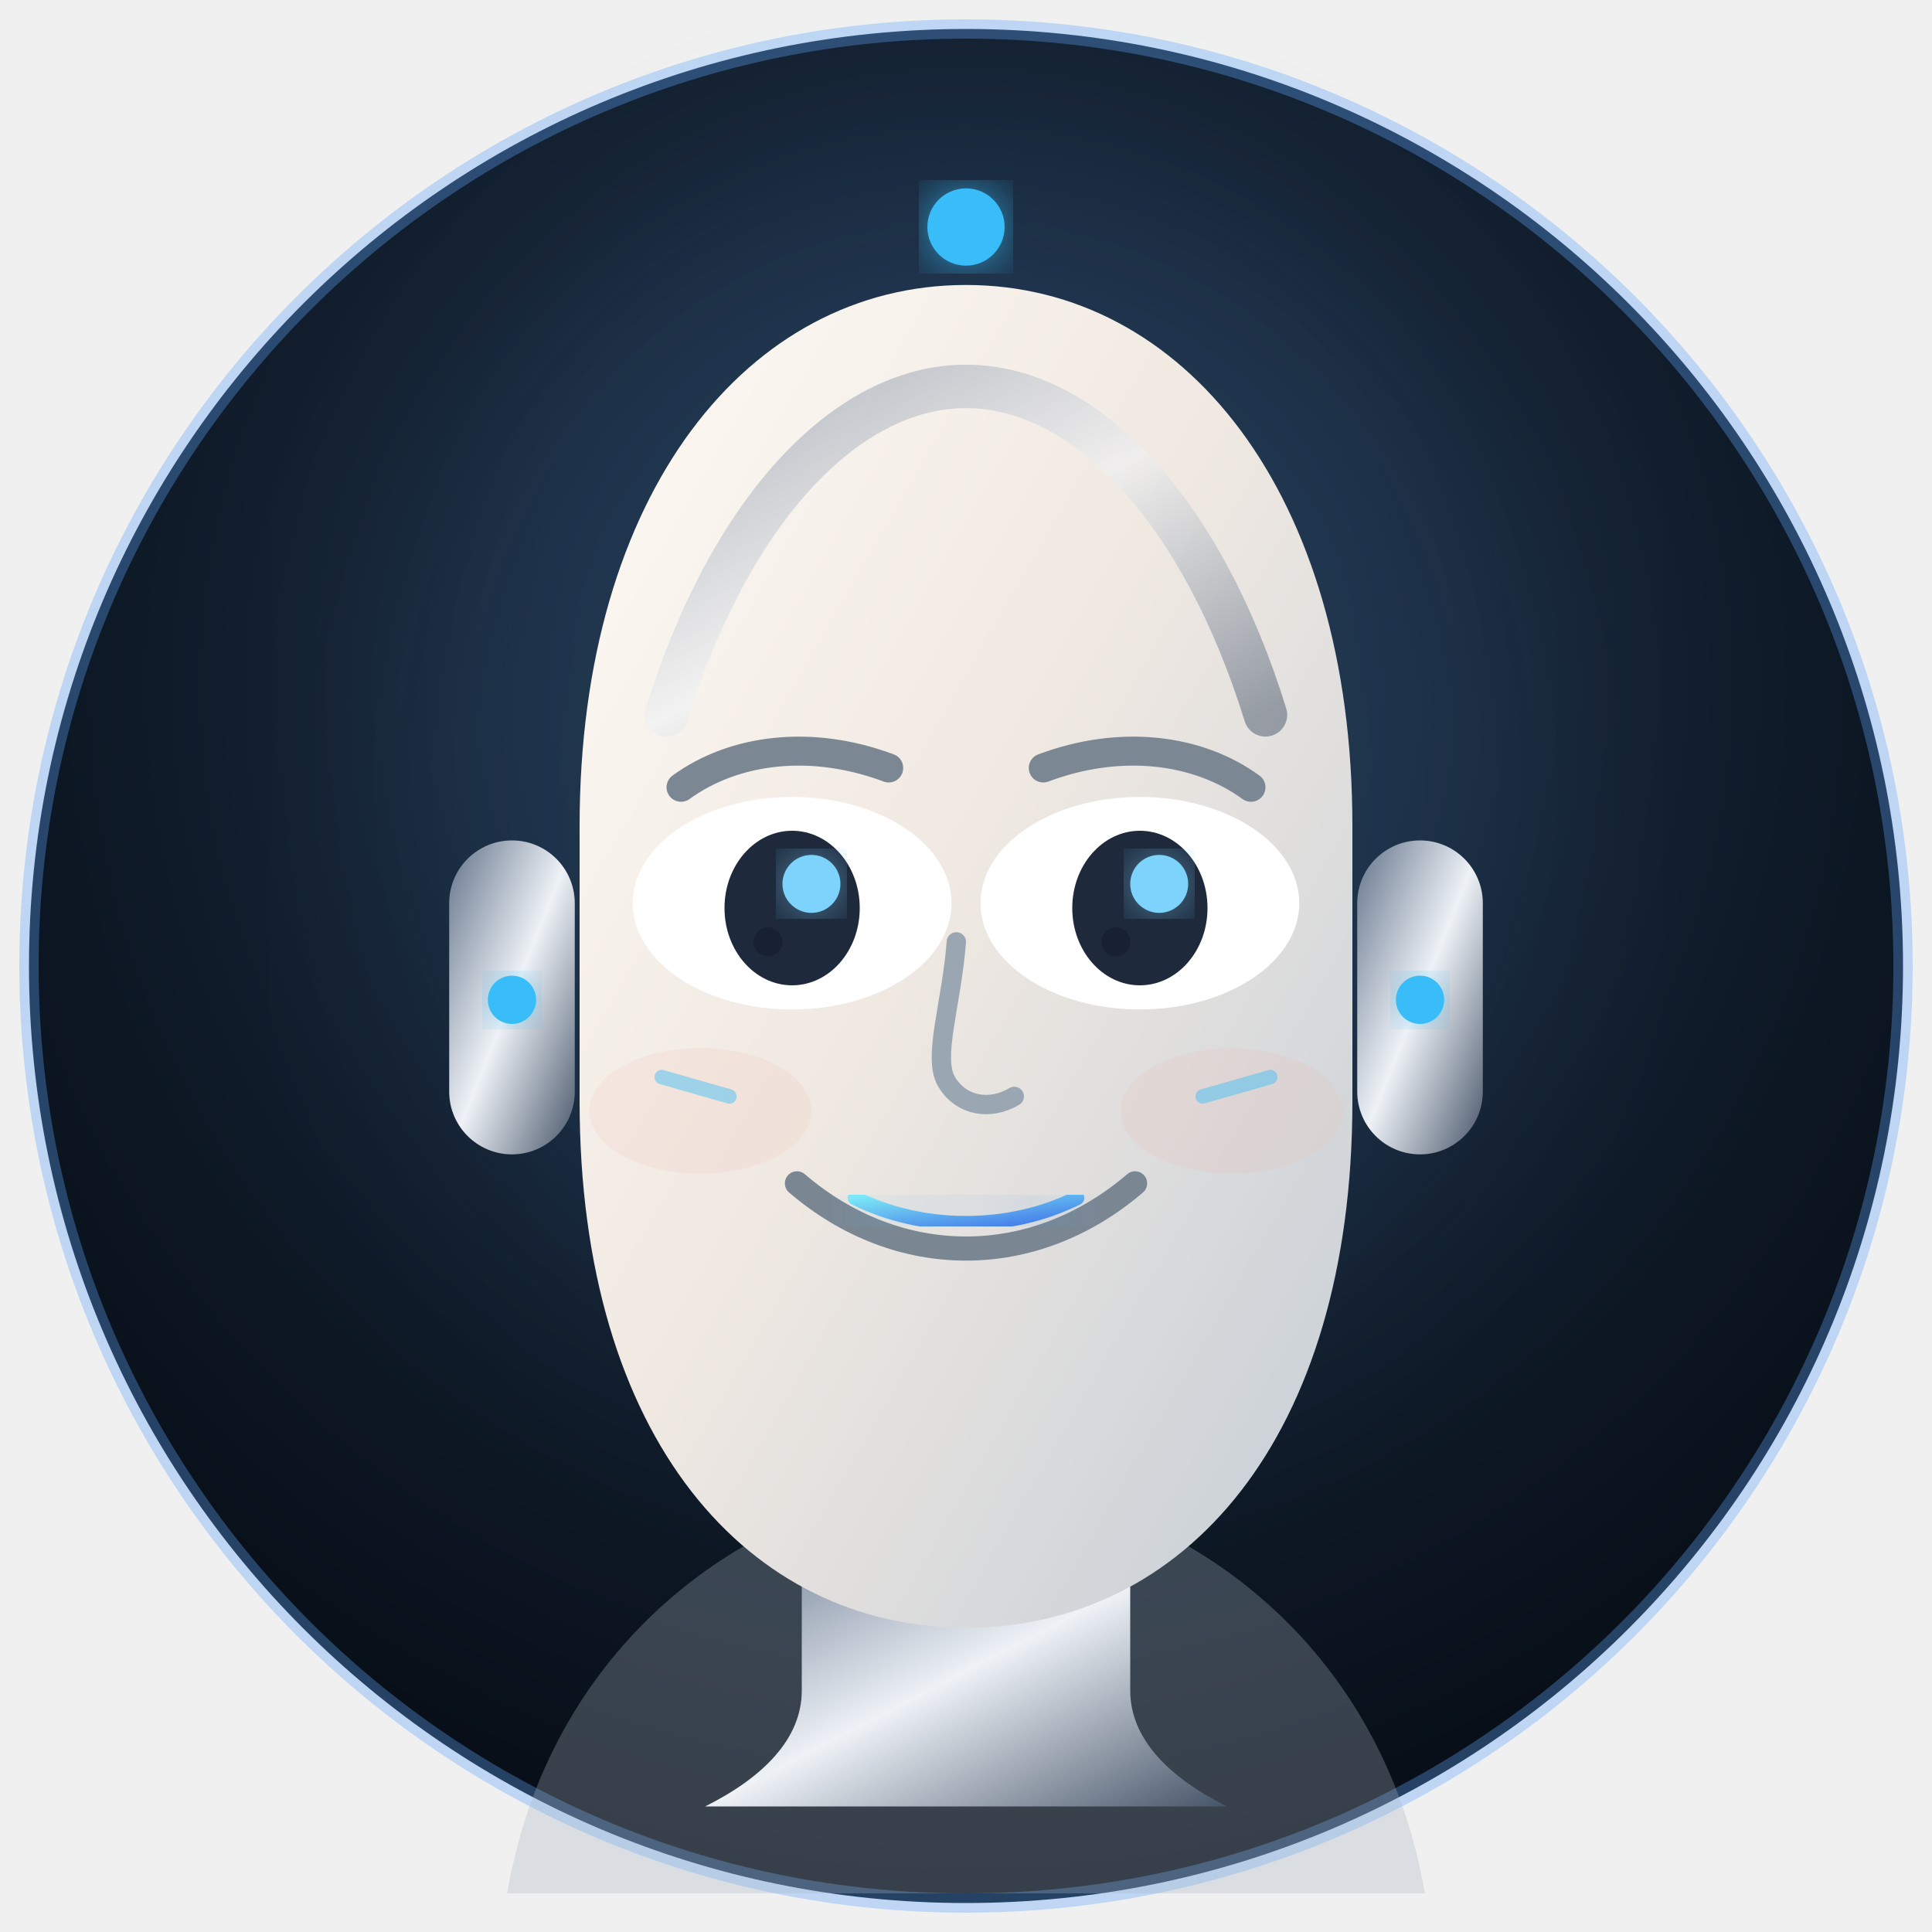
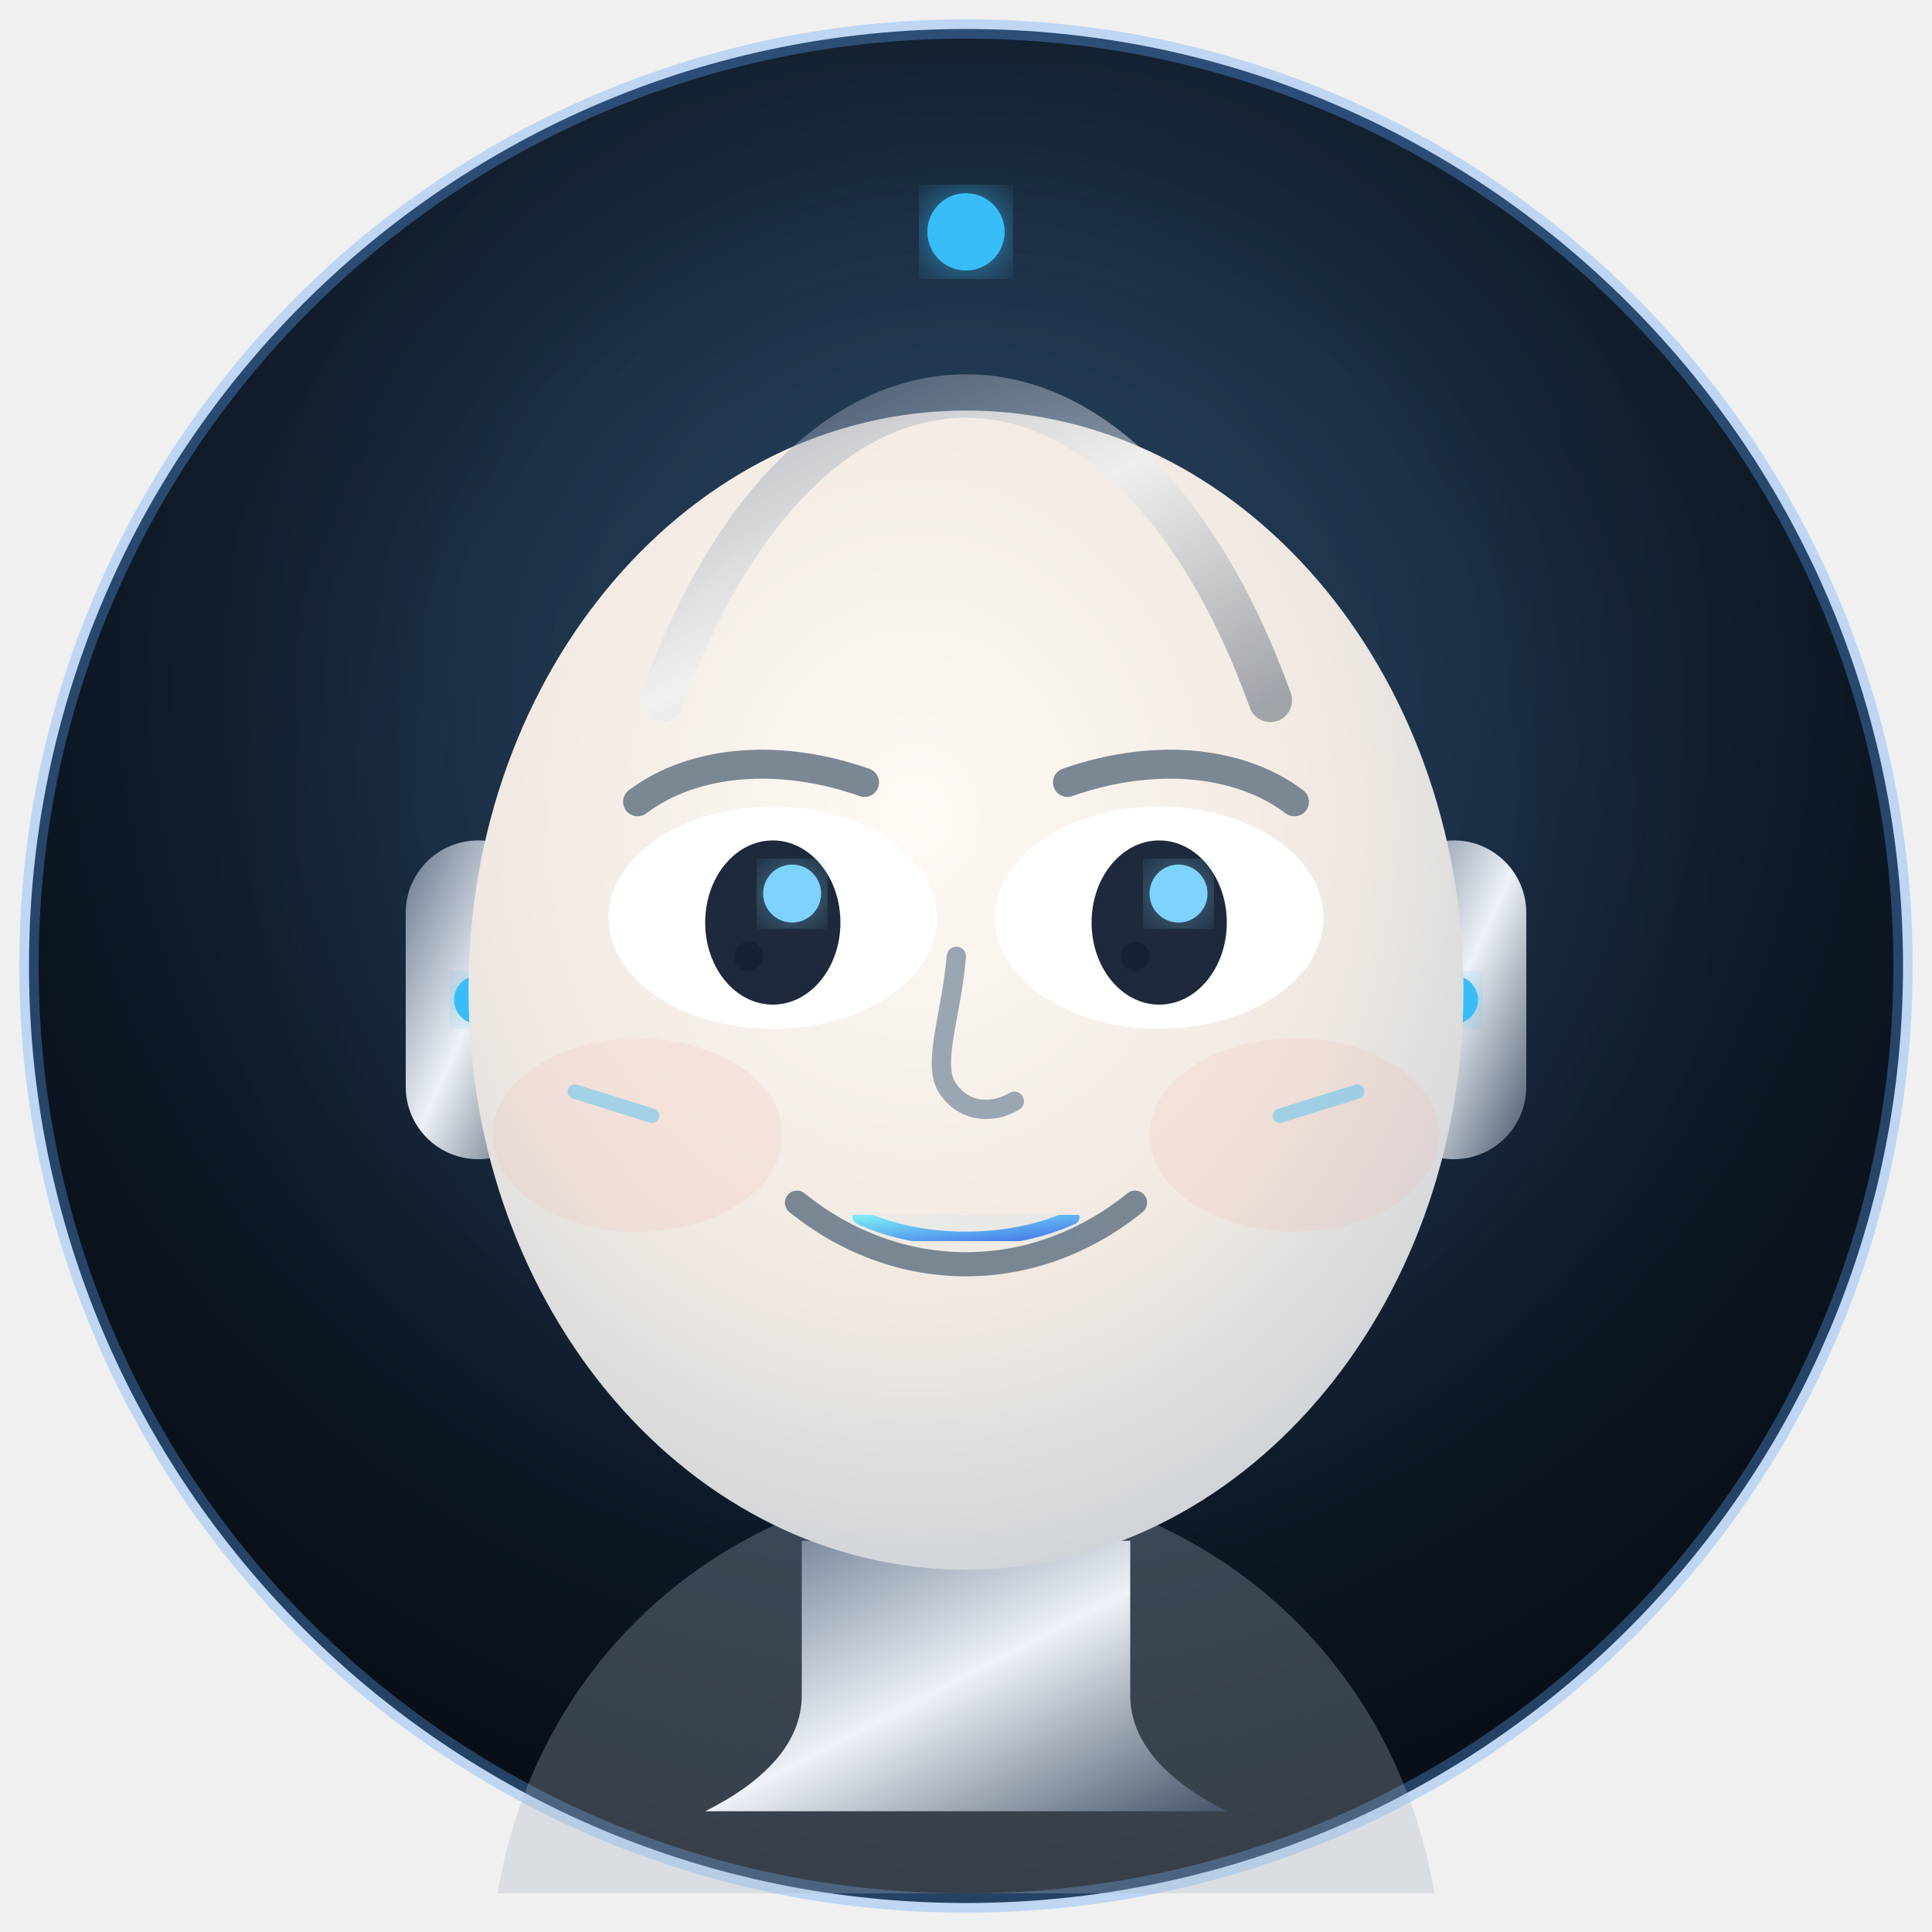
<svg xmlns="http://www.w3.org/2000/svg" viewBox="0 0 400 400" role="img" aria-labelledby="title desc">
  <defs>
    <radialGradient id="bg" cx="50%" cy="35%" r="78%">
      <stop offset="0" stop-color="#243b53" />
      <stop offset=".62" stop-color="#0d1724" />
      <stop offset="1" stop-color="#02060b" />
    </radialGradient>
-     <linearGradient id="skin" x1="0" y1="0" x2="1" y2="1">
-       <stop stop-color="#fffaf5" />
-       <stop offset=".46" stop-color="#f0e9e2" />
+     <radialGradient id="skin" cx="45%" cy="35%" r="75%">
+       <stop offset="0" stop-color="#fffaf5" />
+       <stop offset=".58" stop-color="#f0e9e2" />
      <stop offset="1" stop-color="#c4cdd6" />
-     </linearGradient>
+     </radialGradient>
    <linearGradient id="metal" x1="0" y1="0" x2="1" y2="1">
      <stop stop-color="#64748b" />
      <stop offset=".5" stop-color="#eef2f7" />
      <stop offset="1" stop-color="#475569" />
    </linearGradient>
    <linearGradient id="blue" x1="0" y1="0" x2="1" y2="1">
      <stop stop-color="#67e8f9" />
      <stop offset="1" stop-color="#2563eb" />
    </linearGradient>
    <filter id="glow">
      <feGaussianBlur stdDeviation="6" result="b" />
      <feMerge>
        <feMergeNode in="b" />
        <feMergeNode in="SourceGraphic" />
      </feMerge>
    </filter>
    <filter id="soft">
      <feGaussianBlur stdDeviation="20" />
    </filter>
  </defs>
  <circle cx="200" cy="200" r="194" fill="url(#bg)" stroke="#60a5fa" stroke-opacity=".34" stroke-width="4" />
-   <ellipse cx="200" cy="160" rx="120" ry="128" fill="#60a5fa" opacity=".08" filter="url(#soft)" />
-   <path d="M105 392c8-47 43-77 82-84 5 17 10 26 13 31h0c3-5 8-14 13-31 39 7 74 37 82 84z" fill="#a9b5c1" opacity=".3" />
-   <path d="M166 318v32c0 10-8 18-20 24h108c-12-6-20-14-20-24v-32z" fill="url(#metal)" />
-   <rect x="93" y="174" width="26" height="65" rx="13" fill="url(#metal)" />
-   <rect x="281" y="174" width="26" height="65" rx="13" fill="url(#metal)" />
-   <circle cx="106" cy="207" r="5" fill="#38bdf8" filter="url(#glow)" />
-   <circle cx="294" cy="207" r="5" fill="#38bdf8" filter="url(#glow)" />
-   <path d="M120 171c0-69 35-112 80-112s80 43 80 112v57c0 70-35 109-80 109s-80-39-80-109z" fill="url(#skin)" />
-   <path d="M138 148c13-42 37-68 62-68s49 26 62 68" fill="none" stroke="url(#metal)" stroke-width="9" stroke-linecap="round" opacity=".5" />
-   <path d="M200 72v25" stroke="#60a5fa" stroke-width="3" opacity=".7" filter="url(#glow)" />
-   <path d="M141 163c11-8 27-10 43-4" fill="none" stroke="#7c8794" stroke-width="6" stroke-linecap="round" />
-   <path d="M216 159c16-6 32-4 43 4" fill="none" stroke="#7c8794" stroke-width="6" stroke-linecap="round" />
-   <ellipse cx="164" cy="187" rx="33" ry="22" fill="#fff" />
-   <ellipse cx="236" cy="187" rx="33" ry="22" fill="#fff" />
-   <ellipse cx="164" cy="188" rx="14" ry="16" fill="#1e293b" />
-   <ellipse cx="236" cy="188" rx="14" ry="16" fill="#1e293b" />
-   <circle cx="168" cy="183" r="6" fill="#7dd3fc" filter="url(#glow)" />
-   <circle cx="240" cy="183" r="6" fill="#7dd3fc" filter="url(#glow)" />
-   <circle cx="159" cy="195" r="3" fill="#0f172a" opacity=".45" />
-   <circle cx="231" cy="195" r="3" fill="#0f172a" opacity=".45" />
-   <path d="M198 195c-1 13-5 24-2 29 3 5 9 6 14 3" fill="none" stroke="#9aa6b2" stroke-width="4" stroke-linecap="round" />
-   <ellipse cx="145" cy="230" rx="23" ry="13" fill="#f0b7ae" opacity=".17" />
-   <ellipse cx="255" cy="230" rx="23" ry="13" fill="#f0b7ae" opacity=".17" />
-   <path d="M165 245c21 18 49 18 70 0" fill="none" stroke="#7a8793" stroke-width="5" stroke-linecap="round" />
-   <path d="M177 248c14 7 32 7 46 0" fill="none" stroke="url(#blue)" stroke-width="3" stroke-linecap="round" opacity=".85" filter="url(#glow)">
+   <ellipse cx="200" cy="164" rx="128" ry="126" fill="#60a5fa" opacity=".08" filter="url(#soft)" />
+   <path d="M103 392c8-47 43-77 82-84 5 17 10 26 15 31 5-5 10-14 15-31 39 7 74 37 82 84z" fill="#a9b5c1" opacity=".3" />
+   <path d="M166 319v32c0 10-8 18-20 24h108c-12-6-20-14-20-24v-32z" fill="url(#metal)" />
+   <rect x="84" y="174" width="30" height="66" rx="15" fill="url(#metal)" />
+   <rect x="286" y="174" width="30" height="66" rx="15" fill="url(#metal)" />
+   <circle cx="99" cy="207" r="5" fill="#38bdf8" filter="url(#glow)" />
+   <circle cx="301" cy="207" r="5" fill="#38bdf8" filter="url(#glow)" />
+   <ellipse cx="200" cy="205" rx="103" ry="120" fill="url(#skin)" />
+   <path d="M137 145c14-39 37-63 63-63s49 24 63 63" fill="none" stroke="url(#metal)" stroke-width="9" stroke-linecap="round" opacity=".48" />
+   <path d="M200 74v24" stroke="#60a5fa" stroke-width="3" opacity=".7" filter="url(#glow)" />
+   <path d="M132 166c12-9 30-10 47-4" fill="none" stroke="#7c8794" stroke-width="6" stroke-linecap="round" />
+   <path d="M221 162c17-6 35-5 47 4" fill="none" stroke="#7c8794" stroke-width="6" stroke-linecap="round" />
+   <ellipse cx="160" cy="190" rx="34" ry="23" fill="#fff" />
+   <ellipse cx="240" cy="190" rx="34" ry="23" fill="#fff" />
+   <ellipse cx="160" cy="191" rx="14" ry="17" fill="#1e293b" />
+   <ellipse cx="240" cy="191" rx="14" ry="17" fill="#1e293b" />
+   <circle cx="164" cy="185" r="6" fill="#7dd3fc" filter="url(#glow)" />
+   <circle cx="244" cy="185" r="6" fill="#7dd3fc" filter="url(#glow)" />
+   <circle cx="155" cy="198" r="3" fill="#0f172a" opacity=".45" />
+   <circle cx="235" cy="198" r="3" fill="#0f172a" opacity=".45" />
+   <path d="M198 198c-1 12-5 22-2 27 3 5 9 6 14 3" fill="none" stroke="#9aa6b2" stroke-width="4" stroke-linecap="round" />
+   <ellipse cx="132" cy="235" rx="30" ry="20" fill="#f0b7ae" opacity=".20" />
+   <ellipse cx="268" cy="235" rx="30" ry="20" fill="#f0b7ae" opacity=".20" />
+   <path d="M165 249c21 17 49 17 70 0" fill="none" stroke="#7a8793" stroke-width="5" stroke-linecap="round" />
+   <path d="M178 252c13 6 31 6 44 0" fill="none" stroke="url(#blue)" stroke-width="3" stroke-linecap="round" opacity=".85" filter="url(#glow)">
    <animate attributeName="opacity" values=".35;.95;.35" dur="2.4s" repeatCount="indefinite" />
  </path>
-   <path d="M137 223l14 4M263 223l-14 4" stroke="#38bdf8" stroke-width="3" stroke-linecap="round" opacity=".45" />
-   <circle cx="200" cy="47" r="8" fill="#38bdf8" filter="url(#glow)">
+   <path d="M119 226l16 5M281 226l-16 5" stroke="#38bdf8" stroke-width="3" stroke-linecap="round" opacity=".42" />
+   <circle cx="200" cy="48" r="8" fill="#38bdf8" filter="url(#glow)">
    <animate attributeName="opacity" values=".25;1;.25" dur="2.2s" repeatCount="indefinite" />
  </circle>
-   <g>
-     <rect x="132" y="173" width="65" height="30" rx="18" fill="#f0e9e2" opacity="0">
-       <animate attributeName="opacity" values="0;0;0.9;0;0" dur="5.5s" repeatCount="indefinite" />
-     </rect>
-     <rect x="203" y="173" width="65" height="30" rx="18" fill="#f0e9e2" opacity="0">
-       <animate attributeName="opacity" values="0;0;0.9;0;0" dur="5.5s" begin=".08s" repeatCount="indefinite" />
-     </rect>
-   </g>
+   <path d="M131 190c18 10 40 10 58 0" fill="none" stroke="#f0e9e2" stroke-width="16" stroke-linecap="round" opacity="0">
+     <animate attributeName="opacity" values="0;0;.9;0;0" dur="5.5s" repeatCount="indefinite" />
+   </path>
+   <path d="M211 190c18 10 40 10 58 0" fill="none" stroke="#f0e9e2" stroke-width="16" stroke-linecap="round" opacity="0">
+     <animate attributeName="opacity" values="0;0;.9;0;0" dur="5.5s" begin=".08s" repeatCount="indefinite" />
+   </path>
</svg>
